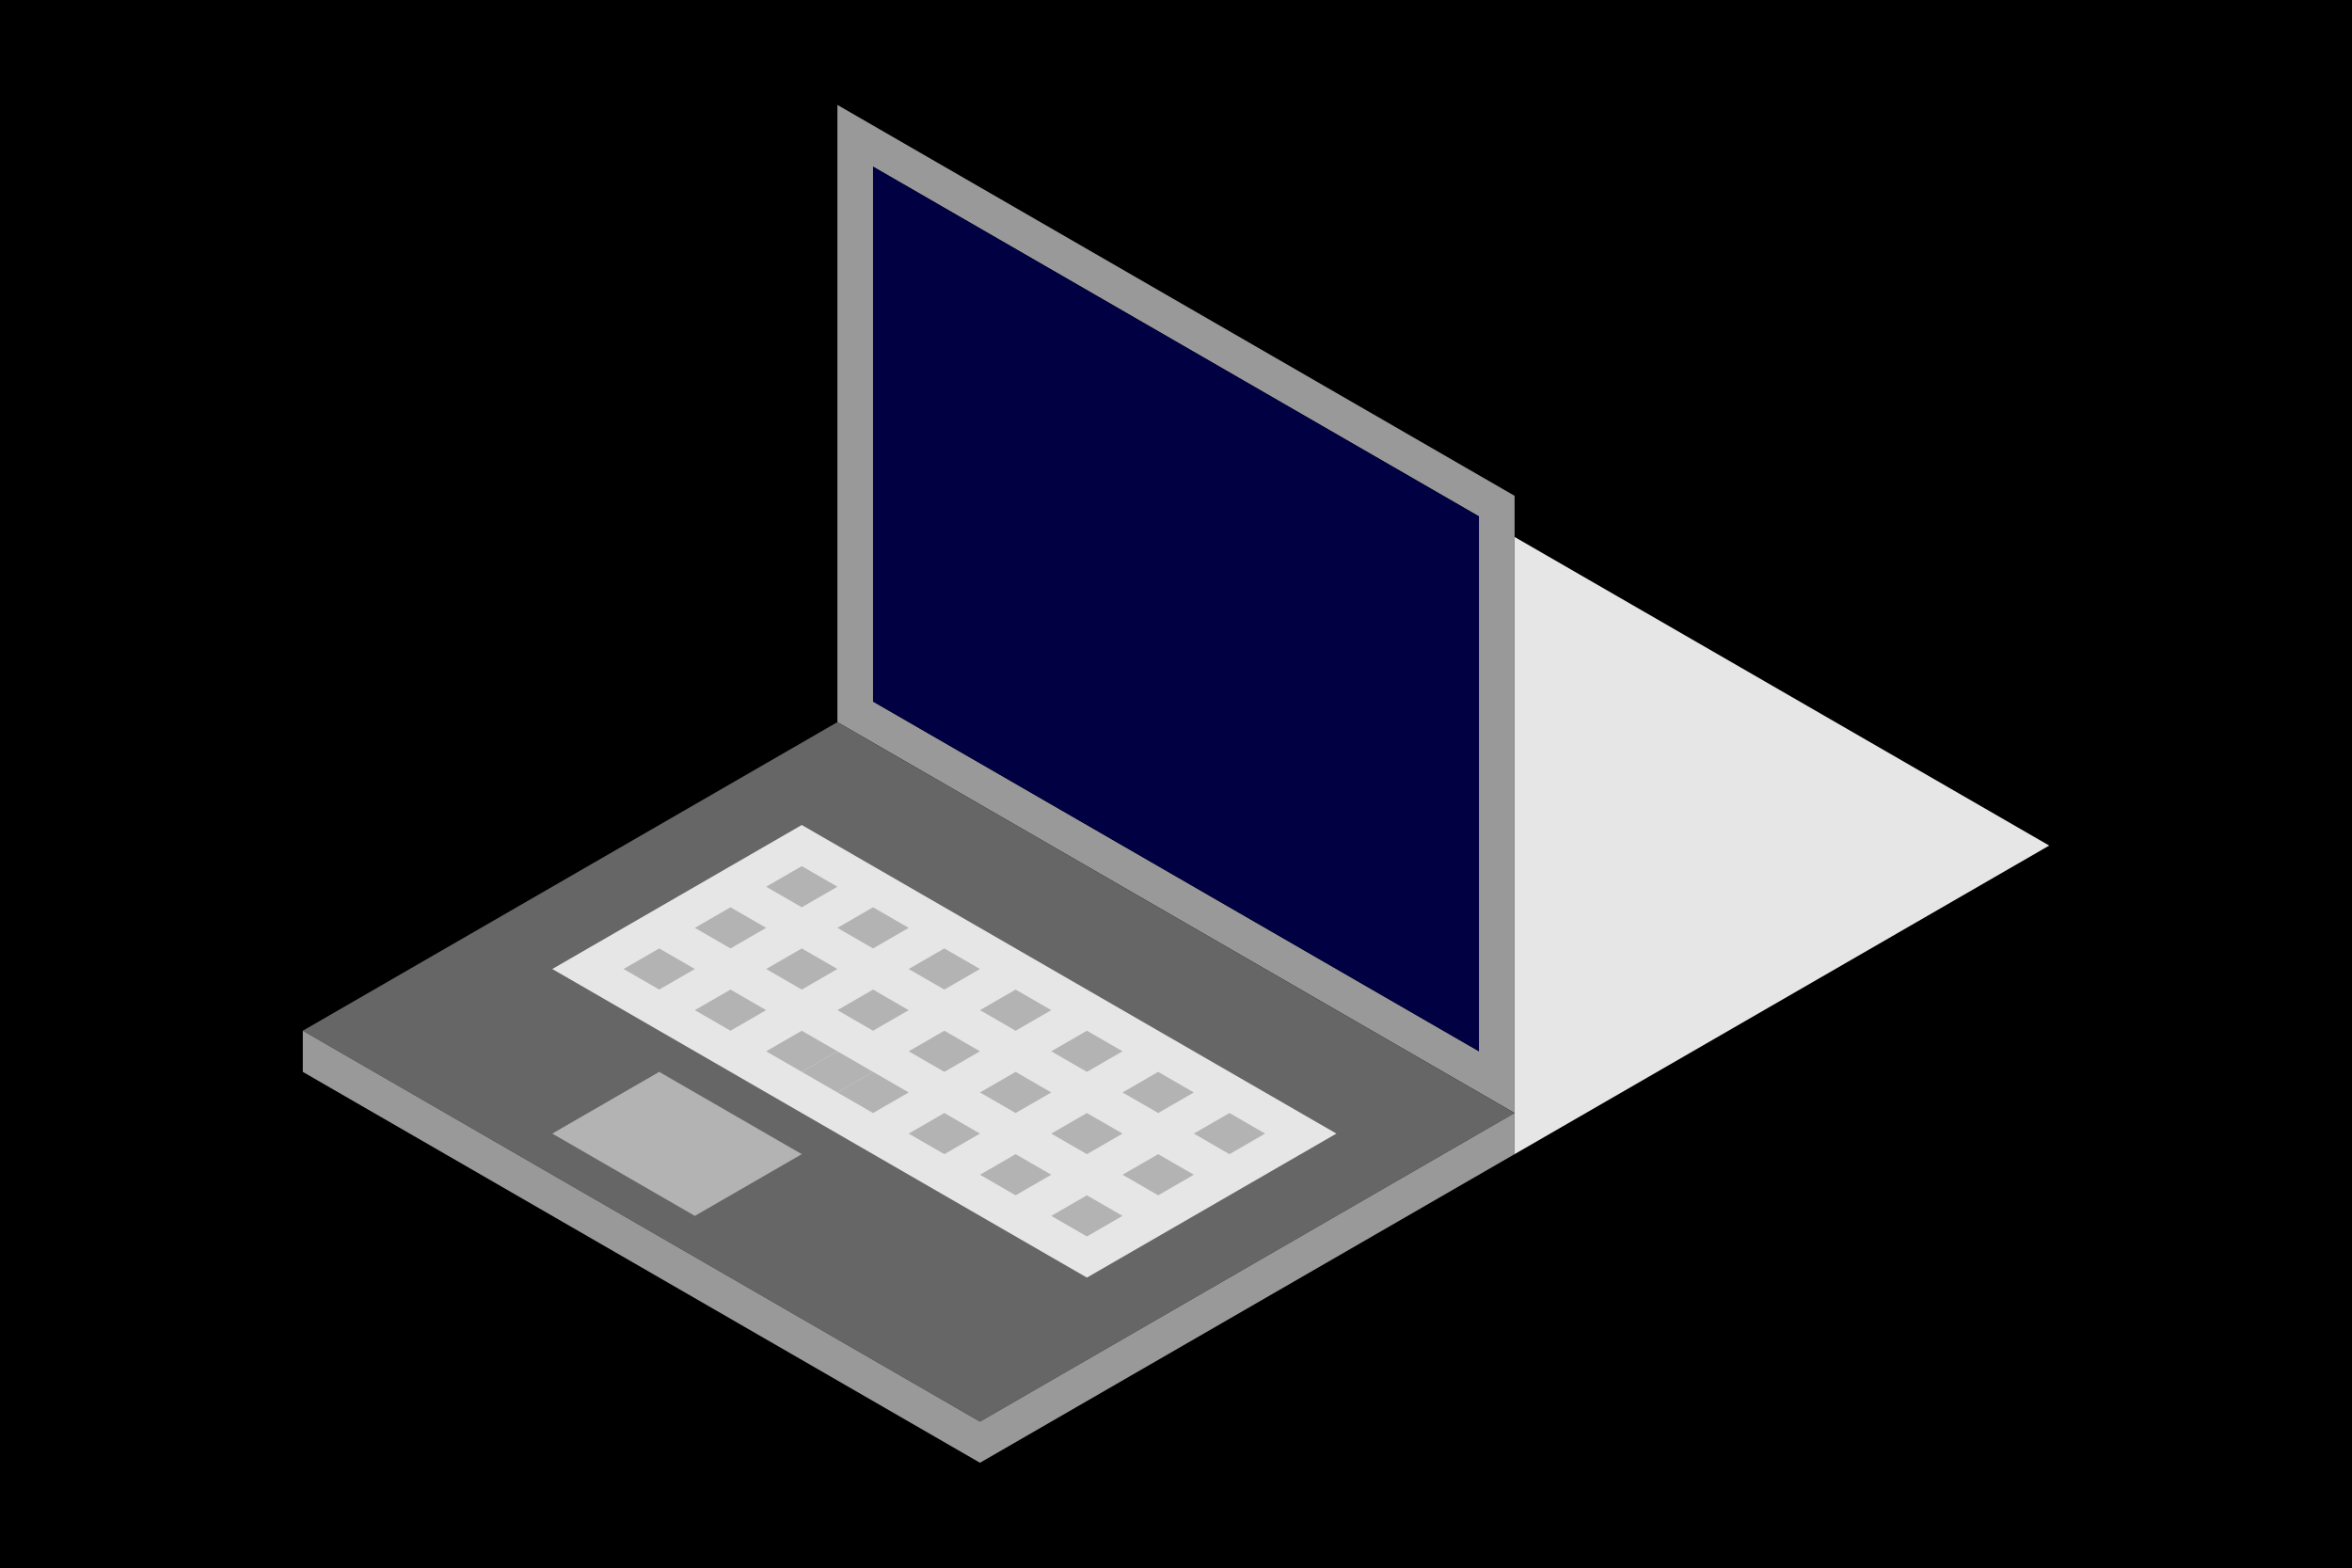
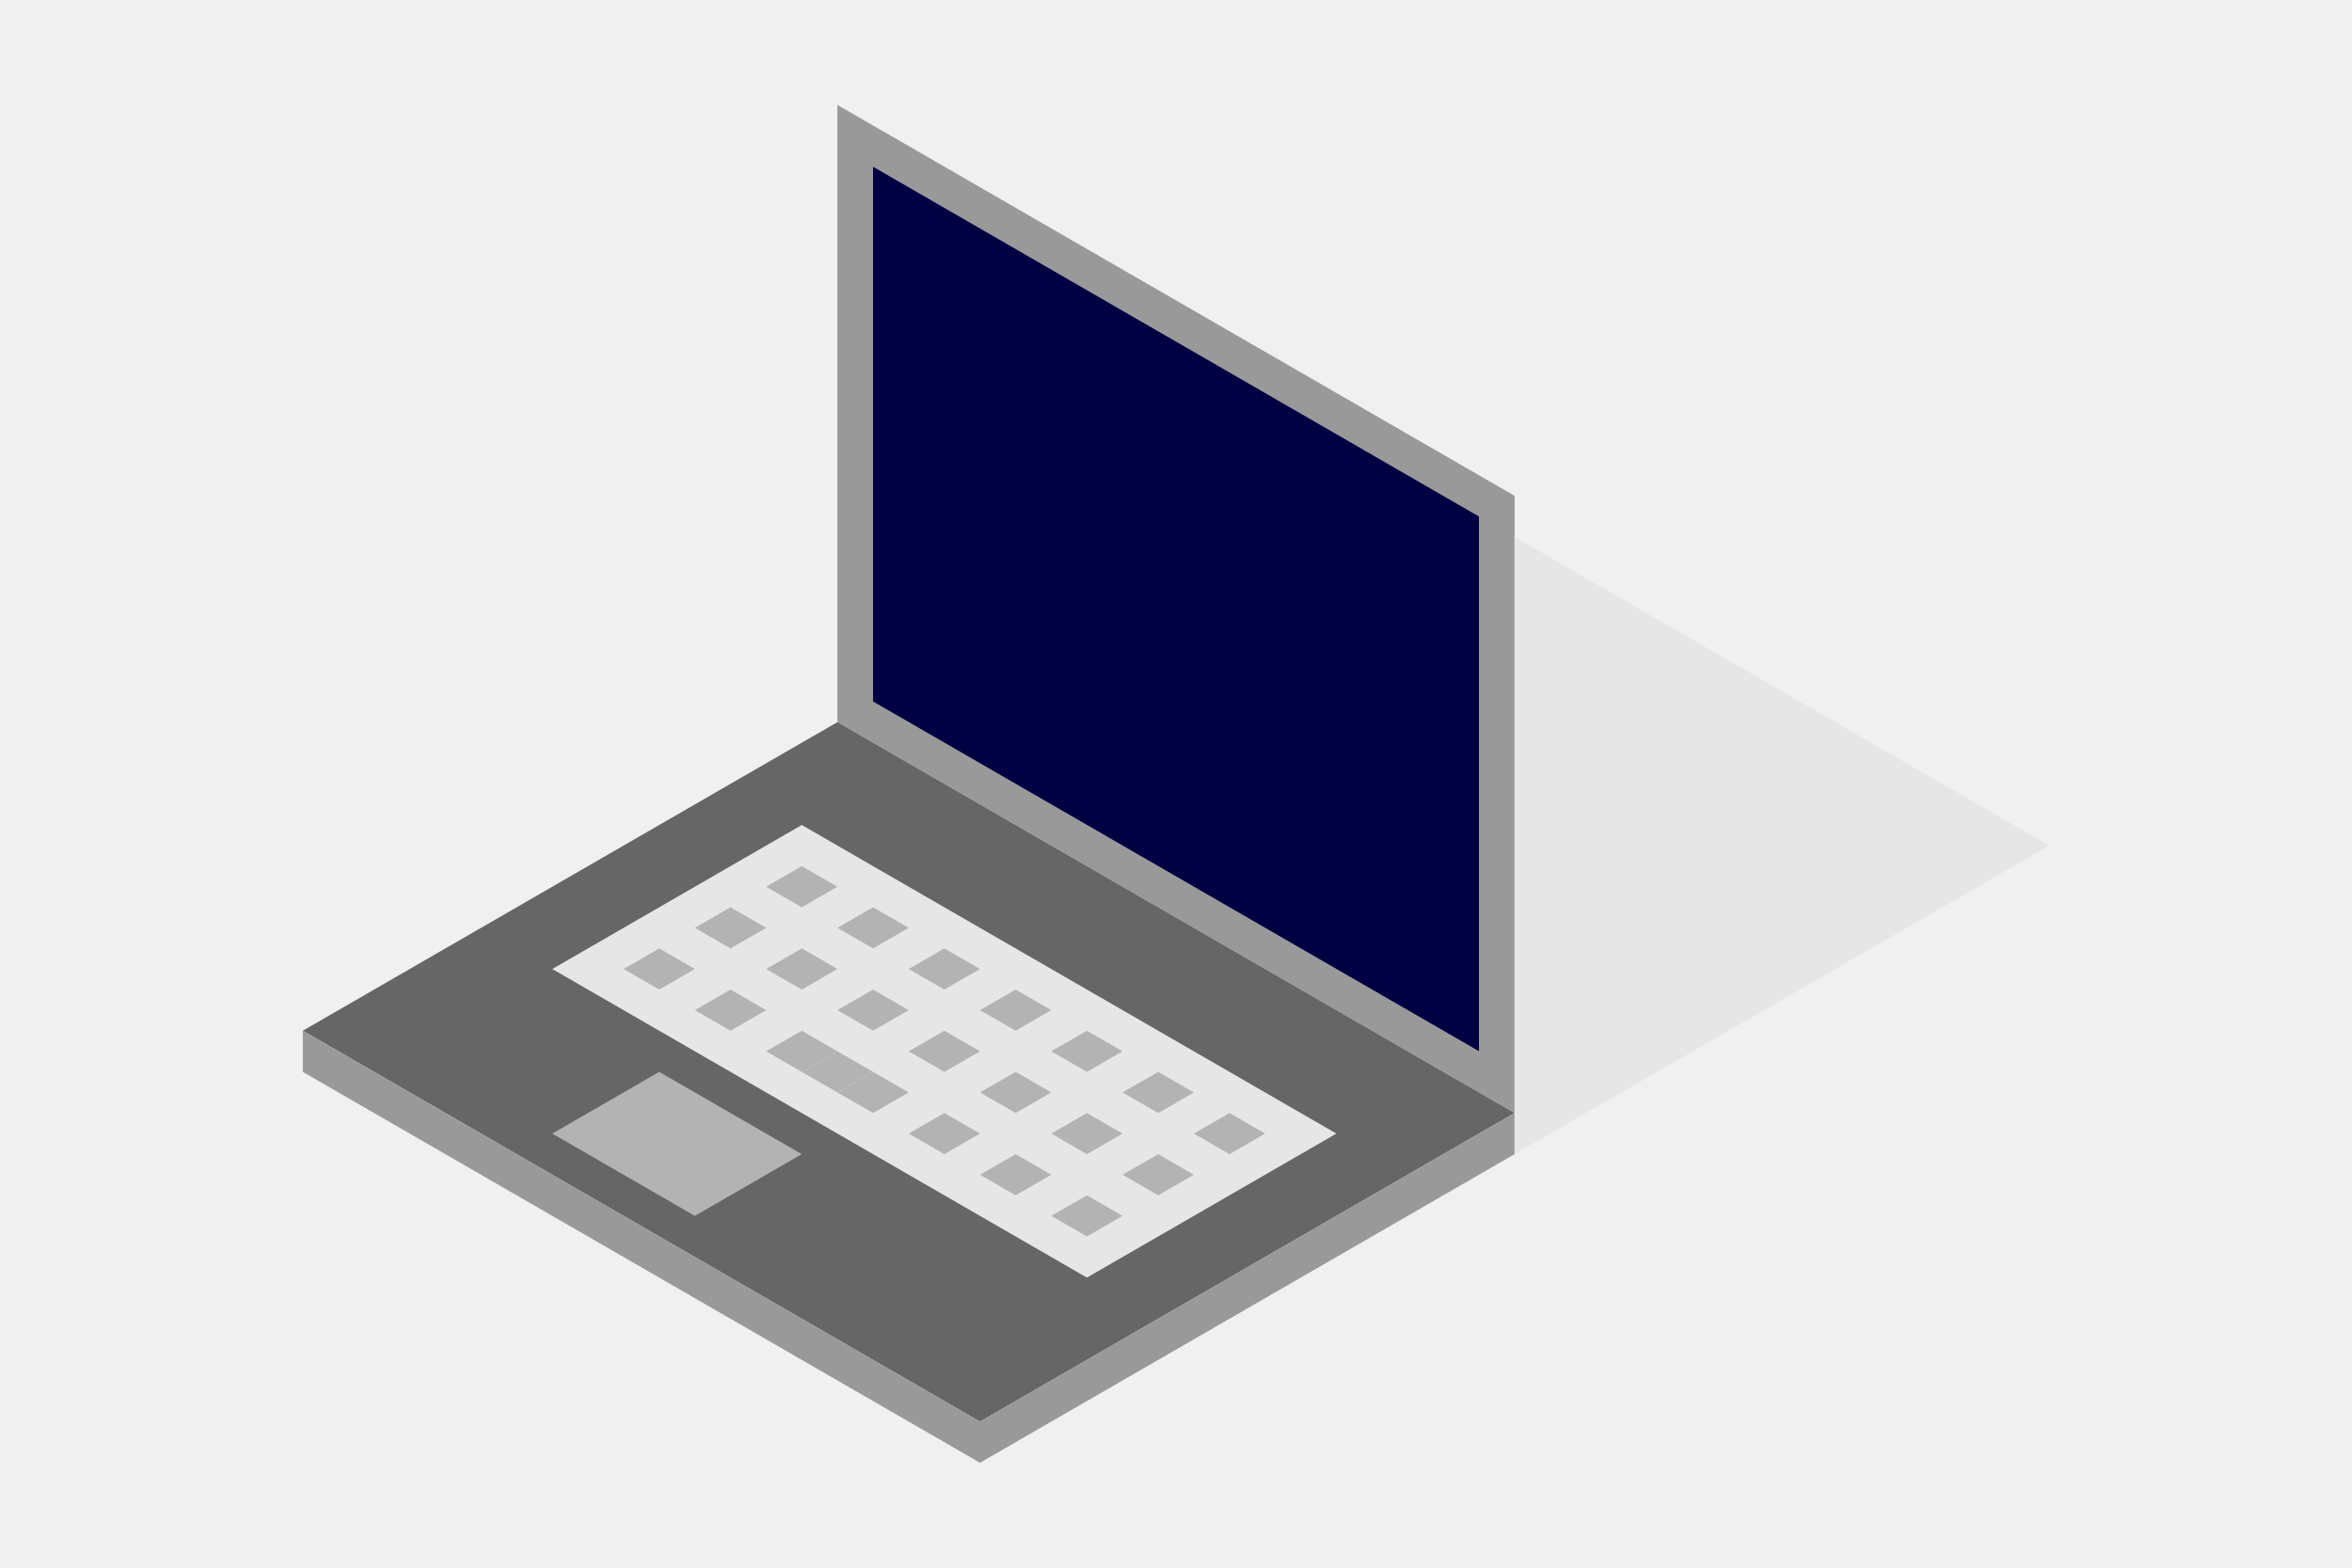
<svg xmlns="http://www.w3.org/2000/svg" width="1080" height="720" viewBox="0 0 285.75 190.5" version="1.1" id="svg8">
  <defs id="defs">
    <style>
       @keyframes floatUpDown {
            0%, 100% { transform: translateY(0); }
            50% { transform: translateY(-20px); }
        }

        #svg8 {
            animation: floatUpDown 3s ease-in-out infinite;
        }

        @keyframes changeColor {
            0% { fill: #000000; } /* Initial color (black) */
            50% { fill: #FFFFFF; } /* Intermediate color (white) */
            100% { fill: #000000; } /* Final color (black) */
        }

        #path4558 {
            animation: changeColor 5s ease-in-out infinite; /* Adjust duration and timing function as needed */
        }
    </style>
  </defs>
  <g id="layer1" transform="translate(0,-106.5)">
-     <rect style="fill:#000000;fill-opacity:1;stroke:none;stroke-width:2.646;stroke-miterlimit:4;stroke-dasharray:none;stroke-opacity:1" id="rect4903" width="301.747" height="199.65" x="-6.414" y="101.359" rx="1.336" ry="1.47" />
+     <rect style="fill:none;fill-opacity:1;stroke:none;stroke-width:2.646;stroke-miterlimit:4;stroke-dasharray:none;stroke-opacity:1" id="rect4903" width="301.747" height="199.65" x="-6.414" y="101.359" rx="1.336" ry="1.47" />
    <g id="g4901">
      <path id="path4526" d="m 101.739,119.25 v 75 l 17.321,10 21.65,12.5 21.651,12.5 21.65,12.5 v -25 -25 -25 l -21.65,-12.5 -21.651,-12.499 -21.65,-12.5 z m 4.33,7.5 73.612,42.5 v 65 l -73.612,-42.5 z" style="fill:#999999;stroke:none;stroke-width:0.265px;stroke-linecap:butt;stroke-linejoin:miter;stroke-opacity:1" />
      <path id="path4528" d="m 101.739,194.25 -8.66,5 h -5.2e-4 l -38.971,22.5 -17.321,10 82.273,47.5 64.952,-37.5 z" style="fill:#666666;stroke:none;stroke-width:0.265px;stroke-linecap:butt;stroke-linejoin:miter;stroke-opacity:1" />
      <path id="path4558" d="m 106.069,191.75 v -65 l 73.612,42.5 v 65 z" style="fill:#000042;fill-opacity:1;stroke:none;stroke-width:0.265px;stroke-linecap:butt;stroke-linejoin:miter;stroke-opacity:1" />
      <path id="path4560" d="m 36.787,231.75 v 5 l 82.272,47.5 64.952,-37.5 v -5 l -64.952,37.5 z" style="fill:#999999;stroke:none;stroke-width:0.265px;stroke-linecap:butt;stroke-linejoin:miter;stroke-opacity:1" />
      <path id="path4562" d="m 67.098,224.25 30.311,-17.5 64.952,37.5 -30.311,17.5 z" style="fill:#e6e6e6;stroke:none;stroke-width:0.265px;stroke-linecap:butt;stroke-linejoin:miter;stroke-opacity:1" />
      <g transform="translate(2.14599,69.74998)" style="fill:#b3b3b3" id="g4801">
        <path style="fill:#b3b3b3;stroke:none;stroke-width:0.265px;stroke-linecap:butt;stroke-linejoin:miter;stroke-opacity:1" d="m 95.263,142 4.33,2.5 -4.33,2.5 -4.33,-2.5 z" id="path4574" />
        <path id="path4576" d="m 103.923,147 4.33,2.5 -4.33,2.5 -4.33,-2.5 z" style="fill:#b3b3b3;stroke:none;stroke-width:0.265px;stroke-linecap:butt;stroke-linejoin:miter;stroke-opacity:1" />
        <path style="fill:#b3b3b3;stroke:none;stroke-width:0.265px;stroke-linecap:butt;stroke-linejoin:miter;stroke-opacity:1" d="m 112.583,152 4.33,2.5 -4.33,2.5 -4.33,-2.5 z" id="path4578" />
        <path id="path4580" d="m 121.244,157 4.33,2.5 -4.33,2.5 -4.33,-2.5 z" style="fill:#b3b3b3;stroke:none;stroke-width:0.265px;stroke-linecap:butt;stroke-linejoin:miter;stroke-opacity:1" />
        <path id="path4582" d="m 86.603,147 4.33,2.5 -4.33,2.5 -4.33,-2.5 z" style="fill:#b3b3b3;stroke:none;stroke-width:0.265px;stroke-linecap:butt;stroke-linejoin:miter;stroke-opacity:1" />
        <path style="fill:#b3b3b3;stroke:none;stroke-width:0.265px;stroke-linecap:butt;stroke-linejoin:miter;stroke-opacity:1" d="m 95.263,152 4.33,2.5 -4.33,2.5 -4.33,-2.5 z" id="path4584" />
        <path id="path4586" d="m 103.923,157 4.33,2.5 -4.33,2.5 -4.33,-2.5 z" style="fill:#b3b3b3;stroke:none;stroke-width:0.265px;stroke-linecap:butt;stroke-linejoin:miter;stroke-opacity:1" />
        <path style="fill:#b3b3b3;stroke:none;stroke-width:0.265px;stroke-linecap:butt;stroke-linejoin:miter;stroke-opacity:1" d="m 112.583,162 4.33,2.5 -4.33,2.5 -4.33,-2.5 z" id="path4588" />
        <path style="fill:#b3b3b3;stroke:none;stroke-width:0.265px;stroke-linecap:butt;stroke-linejoin:miter;stroke-opacity:1" d="m 77.942,152 4.33,2.5 -4.33,2.5 -4.33,-2.5 z" id="path4590" />
        <path id="path4592" d="m 95.263,162 4.33,2.5 -4.33,2.5 -4.33,-2.5 z" style="fill:#b3b3b3;stroke:none;stroke-width:0.265px;stroke-linecap:butt;stroke-linejoin:miter;stroke-opacity:1" />
        <path style="fill:#b3b3b3;stroke:none;stroke-width:0.265px;stroke-linecap:butt;stroke-linejoin:miter;stroke-opacity:1" d="m 103.923,167 4.33,2.5 -4.33,2.5 -4.33,-2.5 z" id="path4594" />
        <path id="path4596" d="m 99.593,164.5 4.33,2.5 -4.33,2.5 -4.33,-2.5 z" style="fill:#b3b3b3;stroke:none;stroke-width:0.265px;stroke-linecap:butt;stroke-linejoin:miter;stroke-opacity:1" />
        <path id="path4598" d="m 129.904,162 4.33,2.5 -4.33,2.5 -4.33,-2.5 z" style="fill:#b3b3b3;stroke:none;stroke-width:0.265px;stroke-linecap:butt;stroke-linejoin:miter;stroke-opacity:1" />
        <path style="fill:#b3b3b3;stroke:none;stroke-width:0.265px;stroke-linecap:butt;stroke-linejoin:miter;stroke-opacity:1" d="m 138.564,167 4.33,2.5 -4.33,2.5 -4.33,-2.5 z" id="path4600" />
        <path id="path4602" d="m 147.224,172 4.33,2.5 -4.33,2.5 -4.33,-2.5 z" style="fill:#b3b3b3;stroke:none;stroke-width:0.265px;stroke-linecap:butt;stroke-linejoin:miter;stroke-opacity:1" />
        <path style="fill:#b3b3b3;stroke:none;stroke-width:0.265px;stroke-linecap:butt;stroke-linejoin:miter;stroke-opacity:1" d="m 121.244,167 4.33,2.5 -4.33,2.5 -4.33,-2.5 z" id="path4604" />
        <path id="path4606" d="m 129.904,172 4.33,2.5 -4.33,2.5 -4.33,-2.5 z" style="fill:#b3b3b3;stroke:none;stroke-width:0.265px;stroke-linecap:butt;stroke-linejoin:miter;stroke-opacity:1" />
        <path style="fill:#b3b3b3;stroke:none;stroke-width:0.265px;stroke-linecap:butt;stroke-linejoin:miter;stroke-opacity:1" d="m 138.564,177 4.33,2.5 -4.33,2.5 -4.33,-2.5 z" id="path4608" />
        <path id="path4612" d="m 112.583,172 4.33,2.5 -4.33,2.5 -4.33,-2.5 z" style="fill:#b3b3b3;stroke:none;stroke-width:0.265px;stroke-linecap:butt;stroke-linejoin:miter;stroke-opacity:1" />
        <path style="fill:#b3b3b3;stroke:none;stroke-width:0.265px;stroke-linecap:butt;stroke-linejoin:miter;stroke-opacity:1" d="m 121.244,177 4.33,2.5 -4.33,2.5 -4.33,-2.5 z" id="path4614" />
        <path id="path4616" d="m 129.904,182 4.33,2.5 -4.33,2.5 -4.33,-2.5 z" style="fill:#b3b3b3;stroke:none;stroke-width:0.265px;stroke-linecap:butt;stroke-linejoin:miter;stroke-opacity:1" />
        <path style="fill:#b3b3b3;stroke:none;stroke-width:0.265px;stroke-linecap:butt;stroke-linejoin:miter;stroke-opacity:1" d="m 86.603,157 4.33,2.5 -4.33,2.5 -4.33,-2.5 z" id="path4662" />
      </g>
      <path id="path4688" d="m 97.409,246.75 -12.99,7.5 -17.321,-10 12.99,-7.5 z" style="fill:#b3b3b3;stroke:none;stroke-width:0.265px;stroke-linecap:butt;stroke-linejoin:miter;stroke-opacity:1" />
      <path id="path4803" d="m 184.011,171.75 64.952,37.5 -64.952,37.5 z" style="fill:#e6e6e6;stroke:none;stroke-width:0.265px;stroke-linecap:butt;stroke-linejoin:miter;stroke-opacity:1" />
    </g>
  </g>
</svg>
